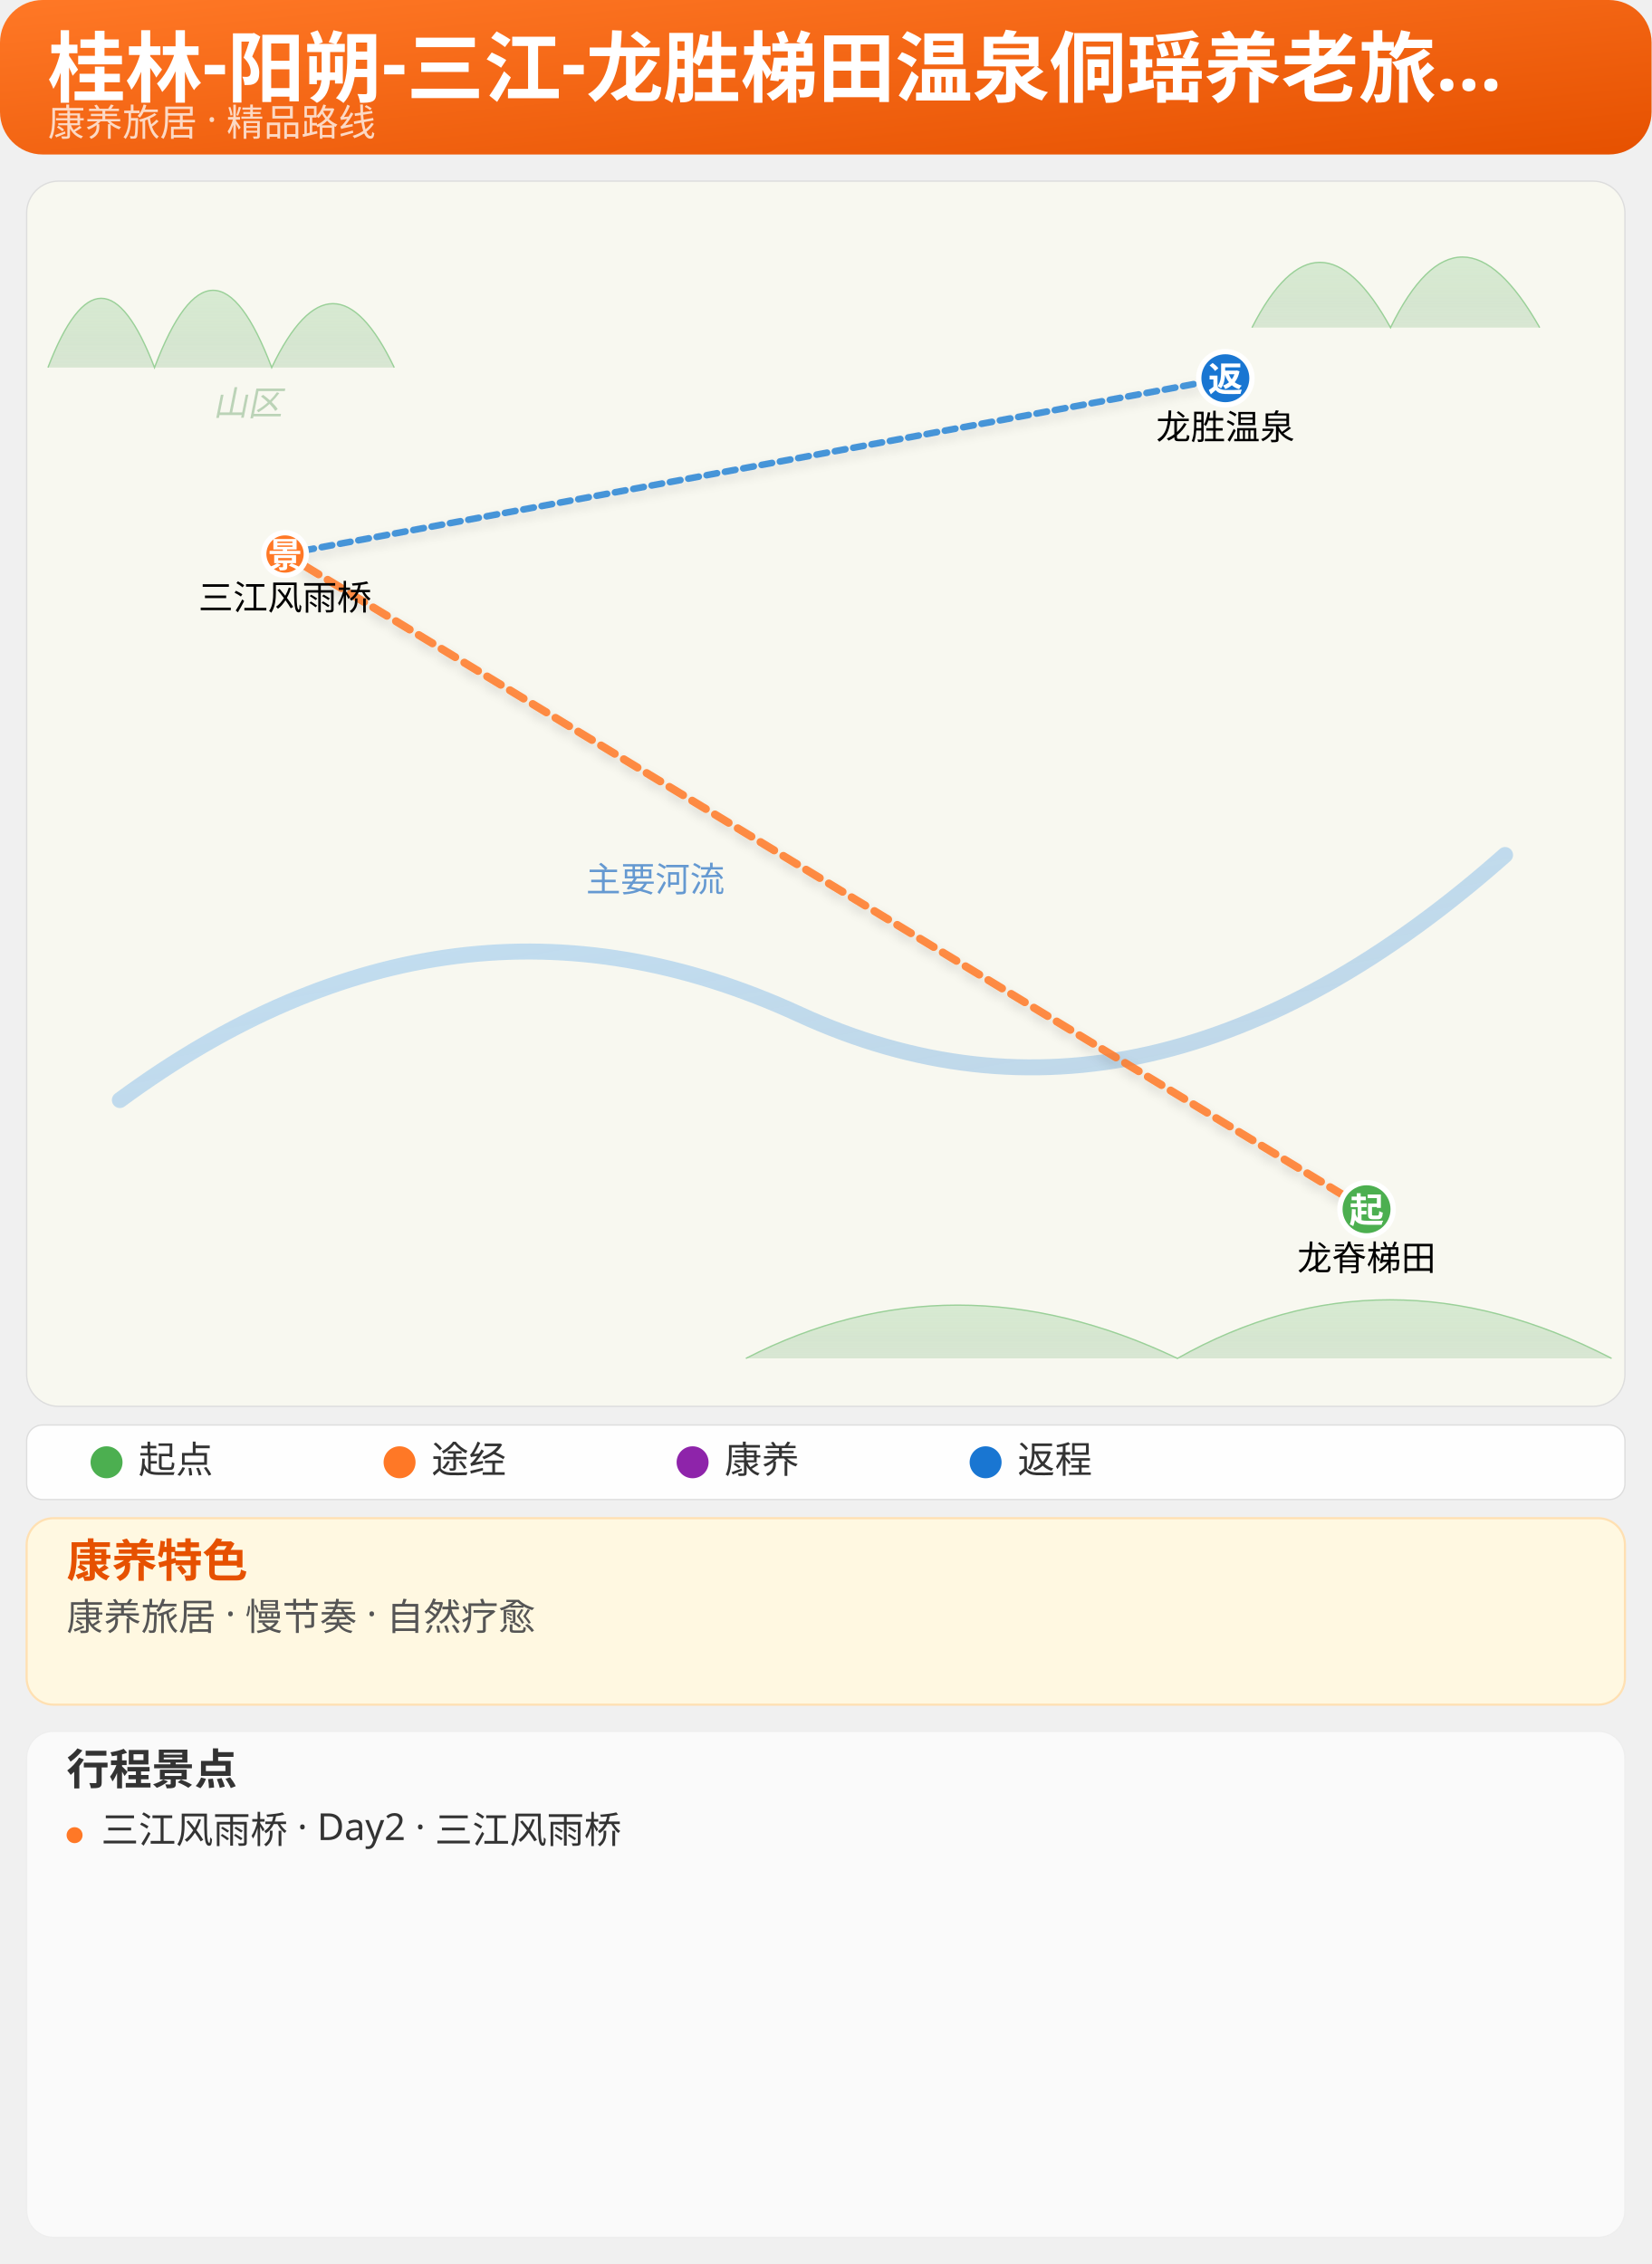
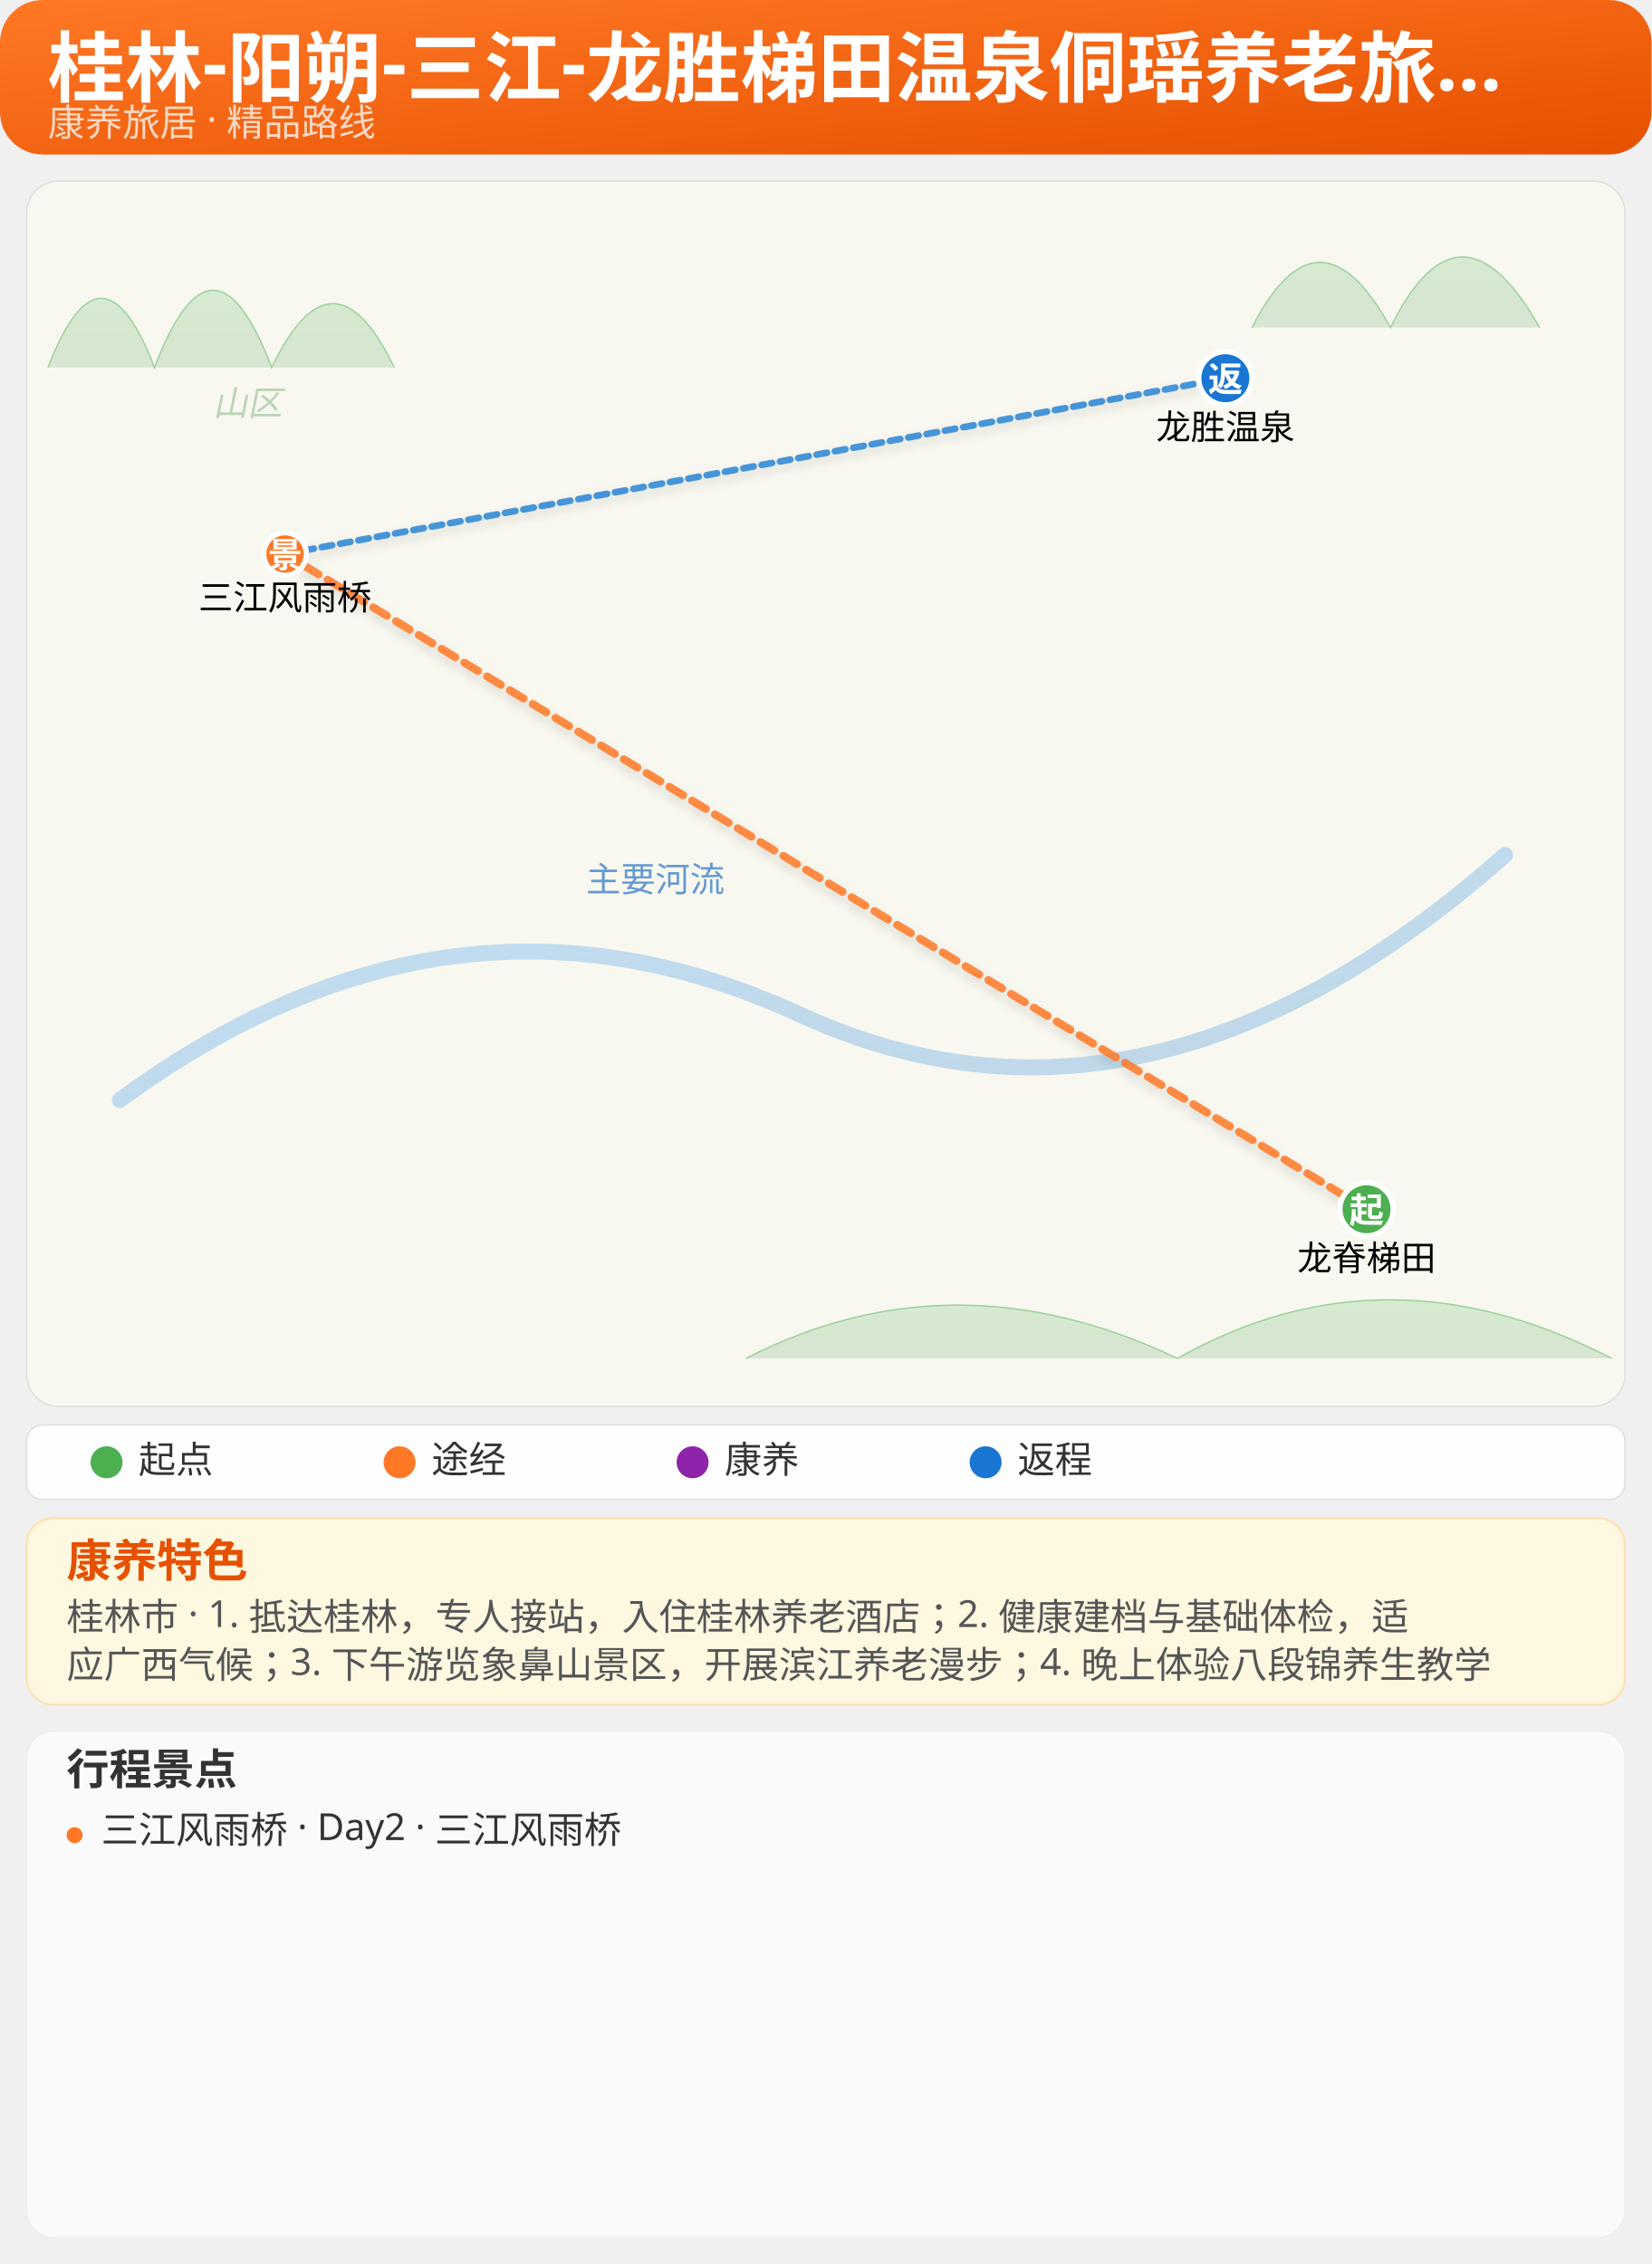
<svg xmlns="http://www.w3.org/2000/svg" viewBox="0 0 620 850" data-route-id="gx_excel_09" data-version="elder" data-route-name="桂林-阳朔-三江-龙胜梯田温泉侗瑶养老旅居线" data-center-lat="25.7602" data-center-lng="109.8384" style="width:100%;max-width:620px;background:linear-gradient(180deg,#F5F0E8 0%,#E8F4E8 100%);border-radius:16px;font-family:'PingFang SC','Microsoft YaHei',sans-serif">
  <defs>
    <linearGradient id="boundaryGrad" x1="0" y1="0" x2="1" y2="1">
      <stop offset="0%" stop-color="#E8F5E9" stop-opacity="0.95" />
      <stop offset="100%" stop-color="#C8E6C9" stop-opacity="0.8" />
    </linearGradient>
    <linearGradient id="riverGrad" x1="0" y1="0" x2="1" y2="1">
      <stop offset="0%" stop-color="#64B5F6" stop-opacity="0.7" />
      <stop offset="100%" stop-color="#1976D2" stop-opacity="0.5" />
    </linearGradient>
    <linearGradient id="hillGrad" x1="0" y1="0" x2="0" y2="1">
      <stop offset="0%" stop-color="#81C784" stop-opacity="0.5" />
      <stop offset="100%" stop-color="#388E3C" stop-opacity="0.3" />
    </linearGradient>
    <linearGradient id="heroGrad" x1="0" y1="0" x2="1" y2="1">
      <stop offset="0%" stop-color="#FF7826" />
      <stop offset="100%" stop-color="#E65100" />
    </linearGradient>
    <filter id="shadow">
      <feDropShadow dx="0" dy="2" stdDeviation="2" flood-color="#000" flood-opacity="0.15" />
    </filter>
  </defs>
  <rect x="0" y="0" width="620" height="58" rx="16" fill="url(#heroGrad)" />
  <text x="18" y="36" fill="#fff" font-size="29" font-weight="bold">桂林-阳朔-三江-龙胜梯田温泉侗瑶养老旅…</text>
  <text x="18" y="51" fill="rgba(255,255,255,0.75)" font-size="14">康养旅居 · 精品路线</text>
  <rect x="10" y="68" width="600" height="460" rx="12" fill="#F8F8F0" stroke="#DDD" stroke-width="0.5" />
  <g class="mountains" opacity="0.55">
    <path d="M18,138 Q38,86 58,138 Q80,80 102,138 Q125,90 148,138" fill="url(#hillGrad)" stroke="#4CAF50" stroke-width="0.5" />
    <path d="M470,123 Q495,74 522,123 Q548,70 578,123" fill="url(#hillGrad)" stroke="#4CAF50" stroke-width="0.5" />
    <path d="M280,510 Q358,470 442,510 Q520,466 605,510" fill="url(#hillGrad)" stroke="#4CAF50" stroke-width="0.5" />
    <text x="80" y="156" fill="#2E7D32" font-size="13" opacity="0.55" font-style="italic">山区</text>
  </g>
  <g class="rivers">
    <path d="M45,413 Q170,321 300,380.8 T565,321" fill="none" stroke="url(#riverGrad)" stroke-width="6" stroke-linecap="round" opacity="0.5" />
    <text x="220" y="334.8" fill="#1565C0" font-size="13" opacity="0.65">主要河流</text>
  </g>
  <g class="route-paths" filter="url(#shadow)">
    <path d="M 513 454 L 107 208" fill="none" stroke="#FF7826" stroke-width="3" stroke-dasharray="6 4" stroke-linecap="round" stroke-linejoin="round" opacity="0.85" />
    <path d="M 107 208 L 460 142" fill="none" stroke="#1976D2" stroke-width="2.5" stroke-dasharray="4 3" stroke-linecap="round" stroke-linejoin="round" opacity="0.75" />
  </g>
  <g class="markers">
-     <g class="route-marker" style="cursor:pointer" data-type="arrival" data-day="Day1" data-name="龙脊梯田" data-plan="龙脊梯田" data-lat="25.7244" data-lng="110.0717" data-spot-desc="龙脊梯田" transform="translate(513,454)">
+     <g class="route-marker" style="cursor:pointer" data-type="arrival" data-day="Day1" data-name="龙脊梯田" data-plan="龙脊梯田" data-lat="25.7244" data-lng="110.0717" data-spot-desc="桂林市 · 1. 抵达桂林，专人接站，入住桂林养老酒店；2. 健康建档与基础体检，适应广西气候；3. 下午游览象鼻山景区，开展滨江养老漫步；4. 晚上体验八段锦养生教学，夜游四湖静心养老" transform="translate(513,454)">
      <circle r="10" fill="#4CAF50" stroke="#fff" stroke-width="2" />
      <text text-anchor="middle" dy="5" fill="#fff" font-size="13" font-weight="bold">起</text>
      <text y="23" text-anchor="middle" font-size="13" fill="#000" font-family="sans-serif">龙脊梯田</text>
    </g>
-     <g class="route-marker" style="cursor:pointer" data-type="spot" data-day="Day2" data-name="三江风雨桥" data-plan="三江风雨桥" data-lat="25.781" data-lng="109.605" data-spot-desc="三江风雨桥" transform="translate(107,208)">
+     <g class="route-marker" style="cursor:pointer" data-type="spot" data-day="Day2" data-name="三江风雨桥" data-plan="三江风雨桥" data-lat="25.781" data-lng="109.605" data-spot-desc="桂林市→龙胜各族自治县 · 1. 8:30早餐后出发，乘车前往龙胜各族自治县（车程约1.5小时）；2. 抵达后入住龙胜温泉旅居养老基地，午餐后午休；3. 下午游览龙脊梯田景区，开展梯田风光养老徒步；4. 晚上体验龙胜温泉养老，红瑶民俗文化体" transform="translate(107,208)">
      <circle r="8" fill="#FF7826" stroke="#fff" stroke-width="2" />
      <text text-anchor="middle" dy="5" fill="#fff" font-size="13" font-weight="bold">景</text>
      <text y="21" text-anchor="middle" font-size="13" fill="#000" font-family="sans-serif">三江风雨桥</text>
    </g>
-     <g class="route-marker" style="cursor:pointer" data-type="departure" data-day="Day3" data-name="龙胜温泉" data-plan="龙胜温泉" data-lat="25.796" data-lng="110.011" data-spot-desc="龙胜温泉" transform="translate(460,142)">
+     <g class="route-marker" style="cursor:pointer" data-type="departure" data-day="Day3" data-name="龙胜温泉" data-plan="龙胜温泉" data-lat="25.796" data-lng="110.011" data-spot-desc="龙胜各族自治县 · 1. 8:30早餐后，晨练八段锦；2. 上午开展温泉养老研学，健养老生讲座；3. 午餐后午休；4. 下午游览银水侗寨，体验侗族文化研学；5. 晚上体验中药熏蒸养老，非遗手作体验" transform="translate(460,142)">
      <circle r="10" fill="#1976D2" stroke="#fff" stroke-width="2" />
      <text text-anchor="middle" dy="5" fill="#fff" font-size="13" font-weight="bold">返</text>
      <text y="23" text-anchor="middle" font-size="13" fill="#000" font-family="sans-serif">龙胜温泉</text>
    </g>
  </g>
  <g class="legend" transform="translate(10, 535)">
    <rect width="600" height="28" rx="6" fill="rgba(255,255,255,0.92)" stroke="#ddd" stroke-width="0.5" />
    <circle cx="30" cy="14" r="6" fill="#4CAF50" />
    <text x="42" y="18" font-size="14" fill="#333">起点</text>
    <circle cx="140" cy="14" r="6" fill="#FF7826" />
    <text x="152" y="18" font-size="14" fill="#333">途经</text>
    <circle cx="250" cy="14" r="6" fill="#8E24AA" />
    <text x="262" y="18" font-size="14" fill="#333">康养</text>
    <circle cx="360" cy="14" r="6" fill="#1976D2" />
    <text x="372" y="18" font-size="14" fill="#333">返程</text>
  </g>
  <g class="wellness-info" transform="translate(10, 570)">
    <rect width="600" height="70" rx="10" fill="#FFF8E1" stroke="#FFE0B2" stroke-width="0.8" />
    <text x="15" y="22" fill="#E65100" font-size="17" font-weight="bold">康养特色</text>
-     <text x="15" y="42" fill="#555" font-size="14">康养旅居 · 慢节奏 · 自然疗愈</text>
+     <text x="15" y="42" fill="#555" font-size="14">桂林市 · 1. 抵达桂林，专人接站，入住桂林养老酒店；2. 健康建档与基础体检，适</text>
+     <text x="15" y="60" fill="#555" font-size="14">应广西气候；3. 下午游览象鼻山景区，开展滨江养老漫步；4. 晚上体验八段锦养生教学</text>
  </g>
  <g class="spot-list" transform="translate(10, 650)">
    <rect width="600" height="190" rx="10" fill="#FAFAFA" stroke="#EEE" stroke-width="0.5" />
    <text x="15" y="20" fill="#333" font-size="16" font-weight="bold">行程景点</text>
-     <g class="spot-item" data-name="三江风雨桥" data-day="Day2" data-spot-desc="">
+     <g class="spot-item" data-name="三江风雨桥" data-day="Day2" data-spot-desc="桂林市→龙胜各族自治县 · 1. 8:30早餐后出发，乘车前往龙胜各族自治县（车程约1.5小时）；2. 抵达后入住龙胜温泉旅居养老基地，午餐后午休；3. 下午游览龙脊梯田景区，开展梯田风光养老徒步；4. 晚上体验龙胜温泉养老，红瑶民俗文化体">
      <circle cx="18" cy="39" r="3" fill="#FF7826" />
      <text x="28" y="42" fill="#333" font-size="14">三江风雨桥 · Day2 · 三江风雨桥</text>
    </g>
  </g>
</svg>
